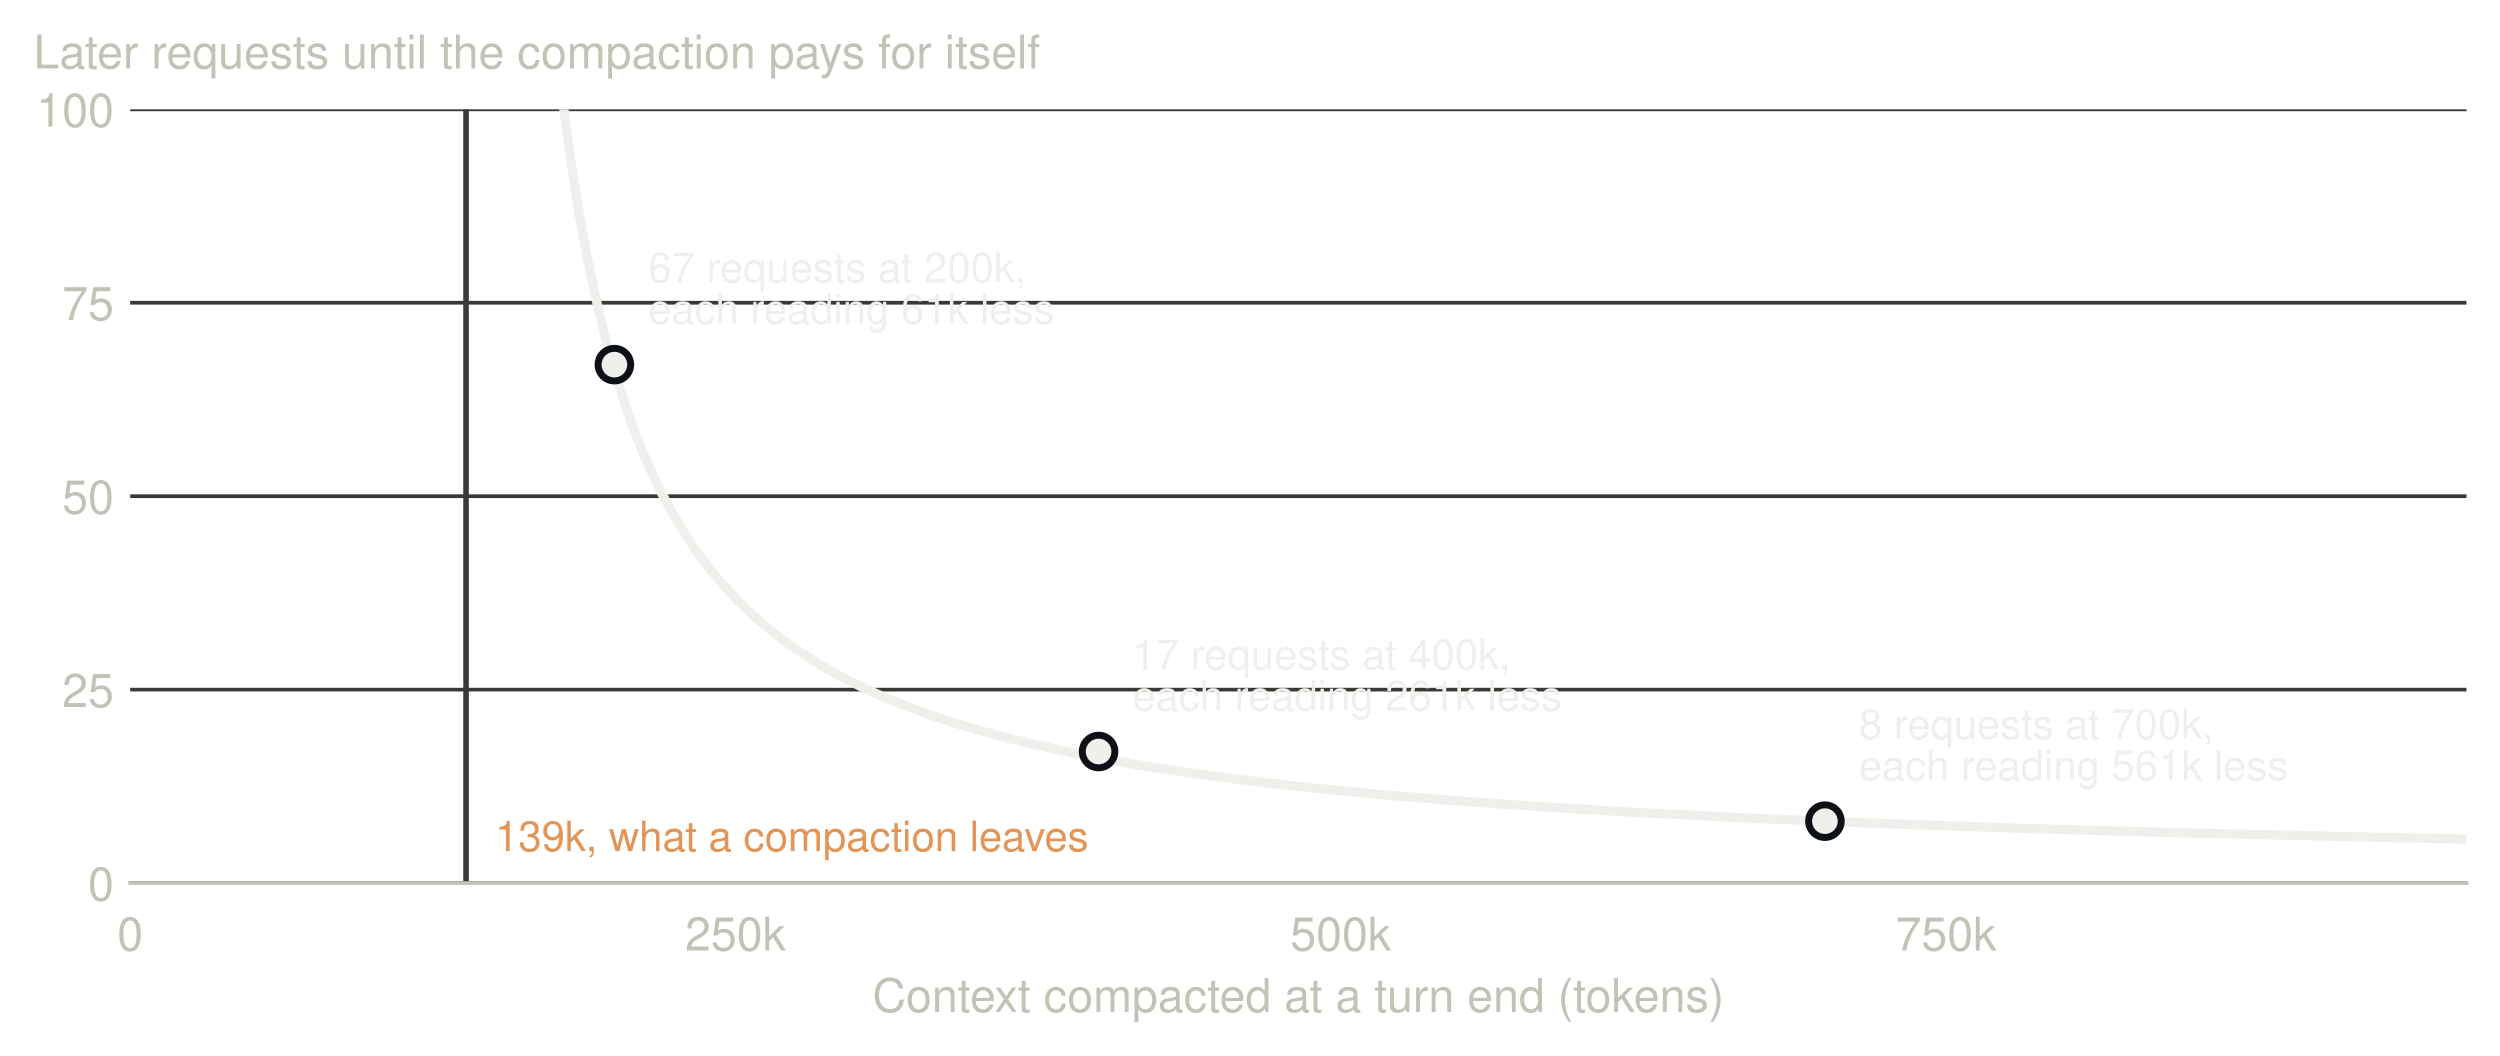
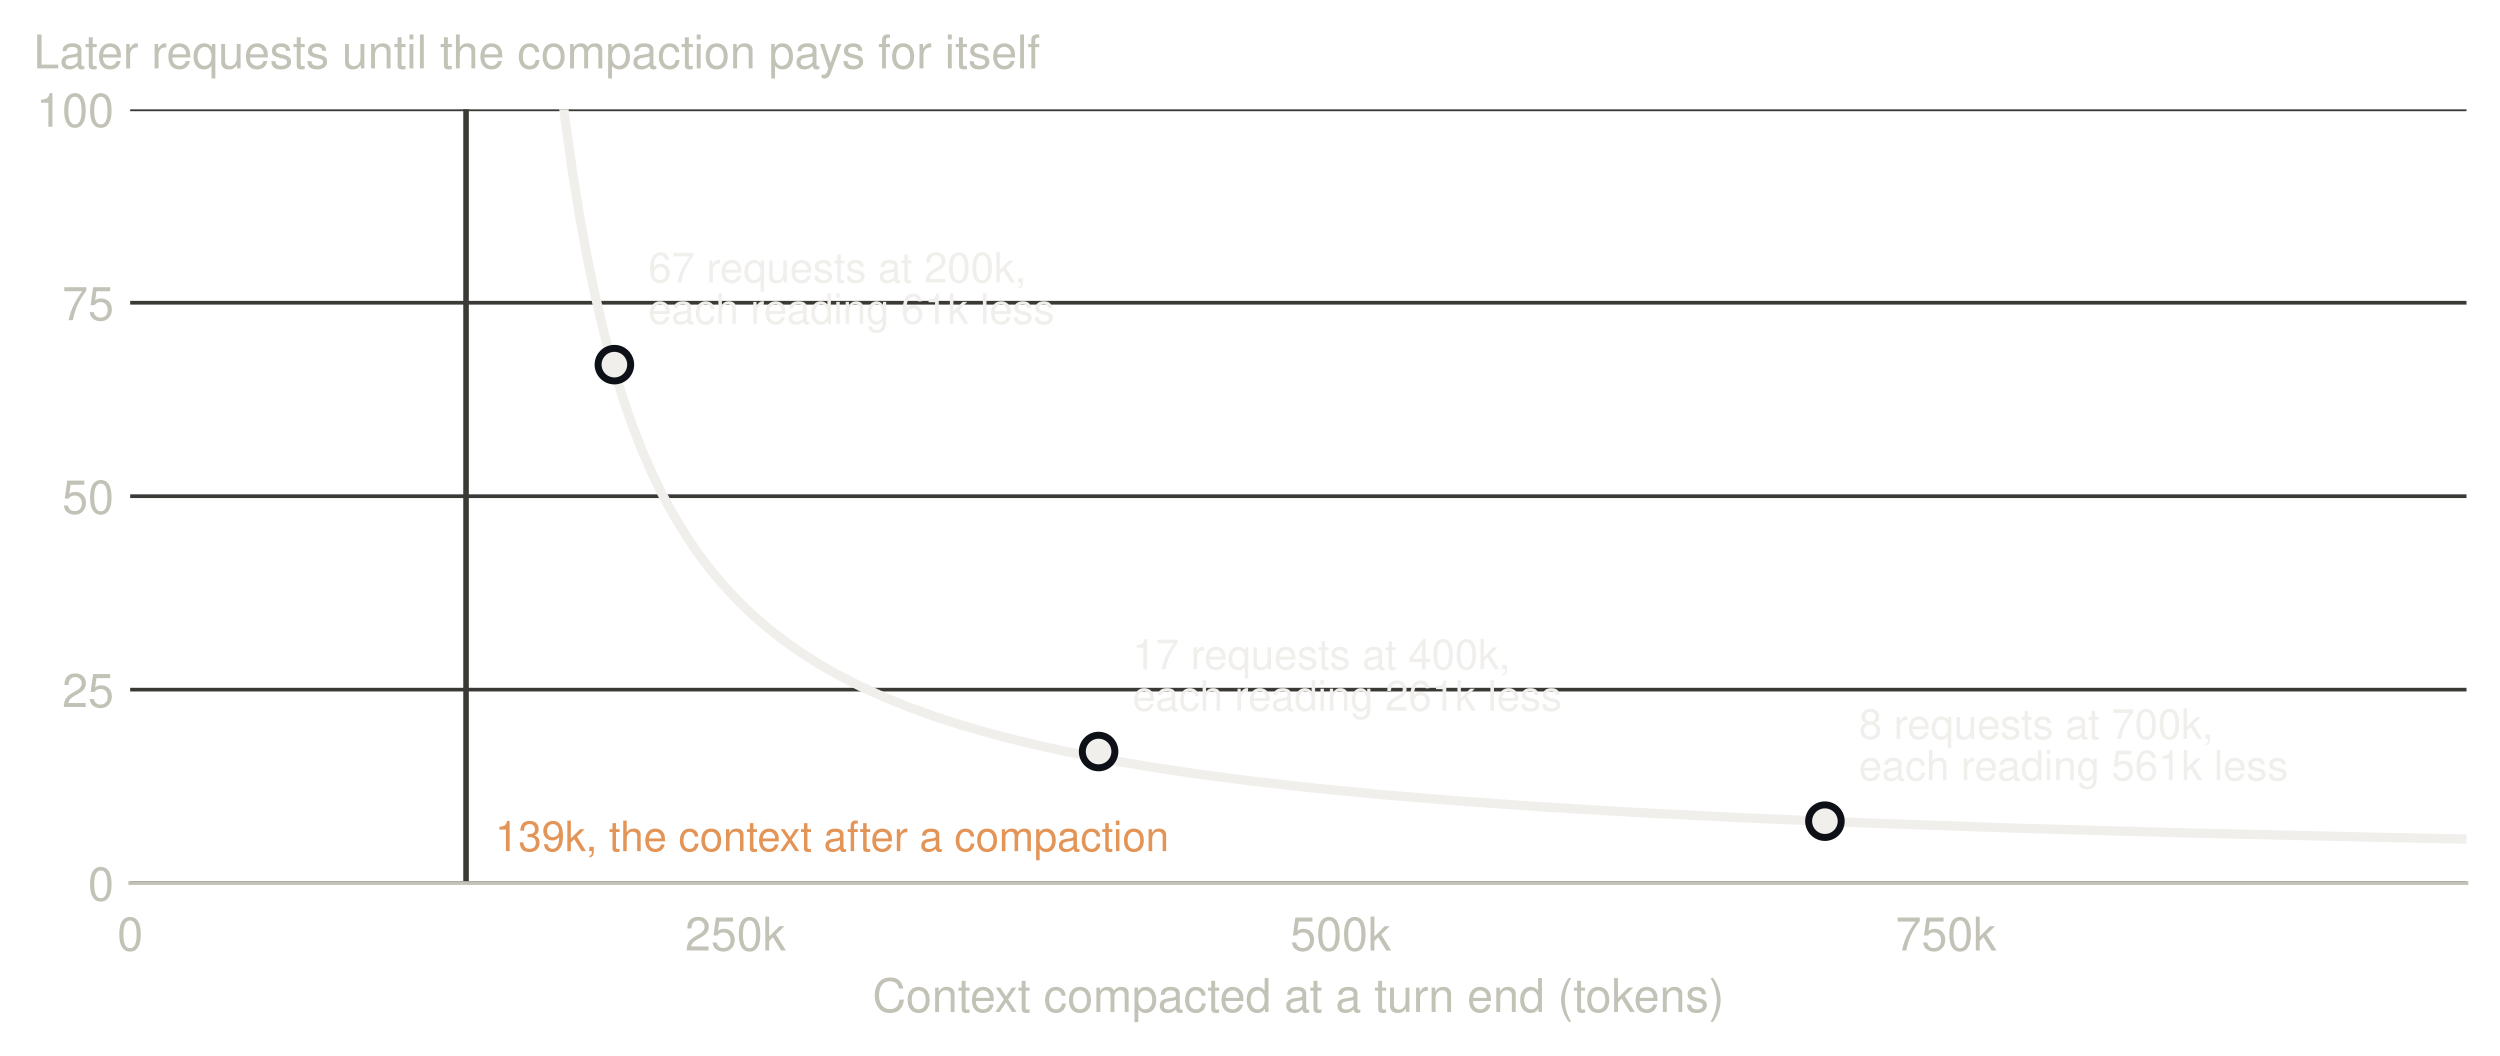
<svg xmlns="http://www.w3.org/2000/svg" xmlns:xlink="http://www.w3.org/1999/xlink" width="537.38pt" height="226.8pt" viewBox="0 0 537.38 226.8" version="1.1">
  <defs>
    <style type="text/css">*{stroke-linejoin: round; stroke-linecap: butt}</style>
  </defs>
  <g id="figure_1">
    <g id="patch_1">
      <path d="M 0 226.8  L 537.38 226.8  L 537.38 0  L 0 0  L 0 226.8  z " style="fill: none" />
    </g>
    <g id="axes_1">
      <g id="patch_2">
        <path d="M 27.98 189.817  L 530.18 189.817  L 530.18 23.497  L 27.98 23.497  L 27.98 189.817  z " style="fill: none" />
      </g>
      <g id="matplotlib.axis_1">
        <g id="xtick_1">
          <g id="line2d_1" />
          <g id="text_1">
            <text style="font-size: 10px; font-family: 'Helvetica', 'Arial', 'DejaVu Sans'; text-anchor: middle; fill: #c3c2b7" x="27.98" y="204.317" transform="rotate(-0 27.98 204.3166)">0</text>
          </g>
        </g>
        <g id="xtick_2">
          <g id="line2d_2" />
          <g id="text_2">
            <text style="font-size: 10px; font-family: 'Helvetica', 'Arial', 'DejaVu Sans'; text-anchor: middle; fill: #c3c2b7" x="158.084" y="204.317" transform="rotate(-0 158.0836 204.3166)">250k</text>
          </g>
        </g>
        <g id="xtick_3">
          <g id="line2d_3" />
          <g id="text_3">
            <text style="font-size: 10px; font-family: 'Helvetica', 'Arial', 'DejaVu Sans'; text-anchor: middle; fill: #c3c2b7" x="288.187" y="204.317" transform="rotate(-0 288.1873 204.3166)">500k</text>
          </g>
        </g>
        <g id="xtick_4">
          <g id="line2d_4" />
          <g id="text_4">
            <text style="font-size: 10px; font-family: 'Helvetica', 'Arial', 'DejaVu Sans'; text-anchor: middle; fill: #c3c2b7" x="418.291" y="204.317" transform="rotate(-0 418.2909 204.3166)">750k</text>
          </g>
        </g>
        <g id="text_5">
          <text style="font-size: 10px; font-family: 'Helvetica', 'Arial', 'DejaVu Sans'; text-anchor: middle; fill: #c3c2b7" x="279.08" y="217.516" transform="rotate(-0 279.08 217.5158)">Context compacted at a turn end (tokens)</text>
        </g>
      </g>
      <g id="matplotlib.axis_2">
        <g id="ytick_1">
          <g id="line2d_5">
            <path d="M 27.98 189.817  L 530.18 189.817  " clip-path="url(#p8128184367)" style="fill: none; stroke: #3a3936; stroke-width: 0.8; stroke-linecap: square" />
          </g>
          <g id="line2d_6" />
          <g id="text_6">
            <text style="font-size: 10px; font-family: 'Helvetica', 'Arial', 'DejaVu Sans'; text-anchor: end; fill: #c3c2b7" x="24.48" y="193.567" transform="rotate(-0 24.48 193.5666)">0</text>
          </g>
        </g>
        <g id="ytick_2">
          <g id="line2d_7">
            <path d="M 27.98 148.237  L 530.18 148.237  " clip-path="url(#p8128184367)" style="fill: none; stroke: #3a3936; stroke-width: 0.8; stroke-linecap: square" />
          </g>
          <g id="line2d_8" />
          <g id="text_7">
            <text style="font-size: 10px; font-family: 'Helvetica', 'Arial', 'DejaVu Sans'; text-anchor: end; fill: #c3c2b7" x="24.48" y="151.987" transform="rotate(-0 24.48 151.9865)">25</text>
          </g>
        </g>
        <g id="ytick_3">
          <g id="line2d_9">
            <path d="M 27.98 106.657  L 530.18 106.657  " clip-path="url(#p8128184367)" style="fill: none; stroke: #3a3936; stroke-width: 0.8; stroke-linecap: square" />
          </g>
          <g id="line2d_10" />
          <g id="text_8">
            <text style="font-size: 10px; font-family: 'Helvetica', 'Arial', 'DejaVu Sans'; text-anchor: end; fill: #c3c2b7" x="24.48" y="110.407" transform="rotate(-0 24.48 110.4065)">50</text>
          </g>
        </g>
        <g id="ytick_4">
          <g id="line2d_11">
            <path d="M 27.98 65.077  L 530.18 65.077  " clip-path="url(#p8128184367)" style="fill: none; stroke: #3a3936; stroke-width: 0.8; stroke-linecap: square" />
          </g>
          <g id="line2d_12" />
          <g id="text_9">
            <text style="font-size: 10px; font-family: 'Helvetica', 'Arial', 'DejaVu Sans'; text-anchor: end; fill: #c3c2b7" x="24.48" y="68.827" transform="rotate(-0 24.48 68.82655)">75</text>
          </g>
        </g>
        <g id="ytick_5">
          <g id="line2d_13">
            <path d="M 27.98 23.497  L 530.18 23.497  " clip-path="url(#p8128184367)" style="fill: none; stroke: #3a3936; stroke-width: 0.8; stroke-linecap: square" />
          </g>
          <g id="line2d_14" />
          <g id="text_10">
            <text style="font-size: 10px; font-family: 'Helvetica', 'Arial', 'DejaVu Sans'; text-anchor: end; fill: #c3c2b7" x="24.48" y="27.247" transform="rotate(-0 24.48 27.24655)">100</text>
          </g>
        </g>
        <g id="text_11">
          <text style="font-size: 10px; font-family: 'Helvetica', 'Arial', 'DejaVu Sans'; text-anchor: start; fill: #c3c2b7" x="7.2" y="14.7" transform="rotate(-0 7.2 14.7)">Later requests until the compaction pays for itself</text>
        </g>
      </g>
      <g id="line2d_15">
        <path d="M 100.177 189.817  L 100.177 23.497  " clip-path="url(#p8128184367)" style="fill: none; stroke: #3a3936; stroke-width: 1.2; stroke-linecap: square" />
      </g>
      <g id="line2d_16">
        <path d="M 118.475 -1  L 119.953 13.173  L 121.514 25.995  L 123.076 37.07  L 124.637 46.73  L 126.198 55.231  L 127.759 62.77  L 129.841 71.587  L 131.923 79.248  L 134.004 85.966  L 136.086 91.905  L 138.168 97.193  L 140.249 101.932  L 142.331 106.203  L 144.933 110.983  L 147.535 115.237  L 150.137 119.049  L 152.739 122.483  L 155.341 125.593  L 158.464 128.958  L 161.586 131.982  L 164.709 134.712  L 168.352 137.582  L 171.995 140.16  L 176.158 142.805  L 180.321 145.174  L 185.005 147.562  L 189.689 149.699  L 194.893 151.827  L 200.617 153.912  L 206.862 155.932  L 213.628 157.869  L 220.914 159.712  L 228.72 161.455  L 237.567 163.191  L 246.934 164.802  L 257.343 166.365  L 268.792 167.863  L 281.802 169.335  L 296.374 170.752  L 312.506 172.094  L 330.721 173.384  L 351.538 174.629  L 374.956 175.804  L 402.018 176.934  L 433.243 178.011  L 469.672 179.037  L 512.346 180.008  L 530.04 180.354  L 530.04 180.354  " clip-path="url(#p8128184367)" style="fill: none; stroke: #f0efec; stroke-width: 2; stroke-linecap: square" />
      </g>
      <g id="patch_3">
        <path d="M 27.98 189.817  L 530.18 189.817  " style="fill: none; stroke: #c3c2b7; stroke-width: 0.8; stroke-linejoin: miter; stroke-linecap: square" />
      </g>
      <g id="text_12">
-         <text style="font-size: 9px; font-family: 'Helvetica', 'Arial', 'DejaVu Sans'; text-anchor: start; fill: #e39457" x="106.422" y="182.951" transform="rotate(-0 106.4223 182.951)">139k, what a compaction leaves</text>
+         <text style="font-size: 9px; font-family: 'Helvetica', 'Arial', 'DejaVu Sans'; text-anchor: start; fill: #e39457" x="106.422" y="182.951" transform="rotate(-0 106.4223 182.951)">139k, the context after a compaction</text>
      </g>
      <g id="line2d_17">
        <defs>
          <path id="m10a382cb4c" d="M 0 3.5  C 0.928 3.5 1.819 3.131 2.475 2.475  C 3.131 1.819 3.5 0.928 3.5 0  C 3.5 -0.928 3.131 -1.819 2.475 -2.475  C 1.819 -3.131 0.928 -3.5 0 -3.5  C -0.928 -3.5 -1.819 -3.131 -2.475 -2.475  C -3.131 -1.819 -3.5 -0.928 -3.5 0  C -3.5 0.928 -3.131 1.819 -2.475 2.475  C -1.819 3.131 -0.928 3.5 0 3.5  z " style="stroke: #0d1117; stroke-width: 1.5" />
        </defs>
        <g clip-path="url(#p8128184367)">
          <use xlink:href="#m10a382cb4c" x="132.063" y="78.382" style="fill: #f0efec; stroke: #0d1117; stroke-width: 1.5" />
        </g>
      </g>
      <g id="text_13">
        <text style="font-size: 9px; font-family: 'Helvetica', 'Arial', 'DejaVu Sans'; fill: #f0efec" transform="translate(139.3487 60.71006)">67 requests at 200k,</text>
        <text style="font-size: 9px; font-family: 'Helvetica', 'Arial', 'DejaVu Sans'; fill: #f0efec" transform="translate(139.3487 69.60407)">each reading 61k less</text>
      </g>
      <g id="line2d_18">
        <g clip-path="url(#p8128184367)">
          <use xlink:href="#m10a382cb4c" x="236.146" y="161.542" style="fill: #f0efec; stroke: #0d1117; stroke-width: 1.5" />
        </g>
      </g>
      <g id="text_14">
        <text style="font-size: 9px; font-family: 'Helvetica', 'Arial', 'DejaVu Sans'; fill: #f0efec" transform="translate(243.4316 143.8701)">17 requests at 400k,</text>
        <text style="font-size: 9px; font-family: 'Helvetica', 'Arial', 'DejaVu Sans'; fill: #f0efec" transform="translate(243.4316 152.7641)">each reading 261k less</text>
      </g>
      <g id="line2d_19">
        <g clip-path="url(#p8128184367)">
          <use xlink:href="#m10a382cb4c" x="392.27" y="176.511" style="fill: #f0efec; stroke: #0d1117; stroke-width: 1.5" />
        </g>
      </g>
      <g id="text_15">
        <text style="font-size: 9px; font-family: 'Helvetica', 'Arial', 'DejaVu Sans'; fill: #f0efec" transform="translate(399.556 158.8389)">8 requests at 700k,</text>
        <text style="font-size: 9px; font-family: 'Helvetica', 'Arial', 'DejaVu Sans'; fill: #f0efec" transform="translate(399.556 167.7329)">each reading 561k less</text>
      </g>
    </g>
  </g>
  <defs>
    <clipPath id="p8128184367">
      <rect x="27.98" y="23.497" width="502.2" height="166.32" />
    </clipPath>
  </defs>
</svg>
